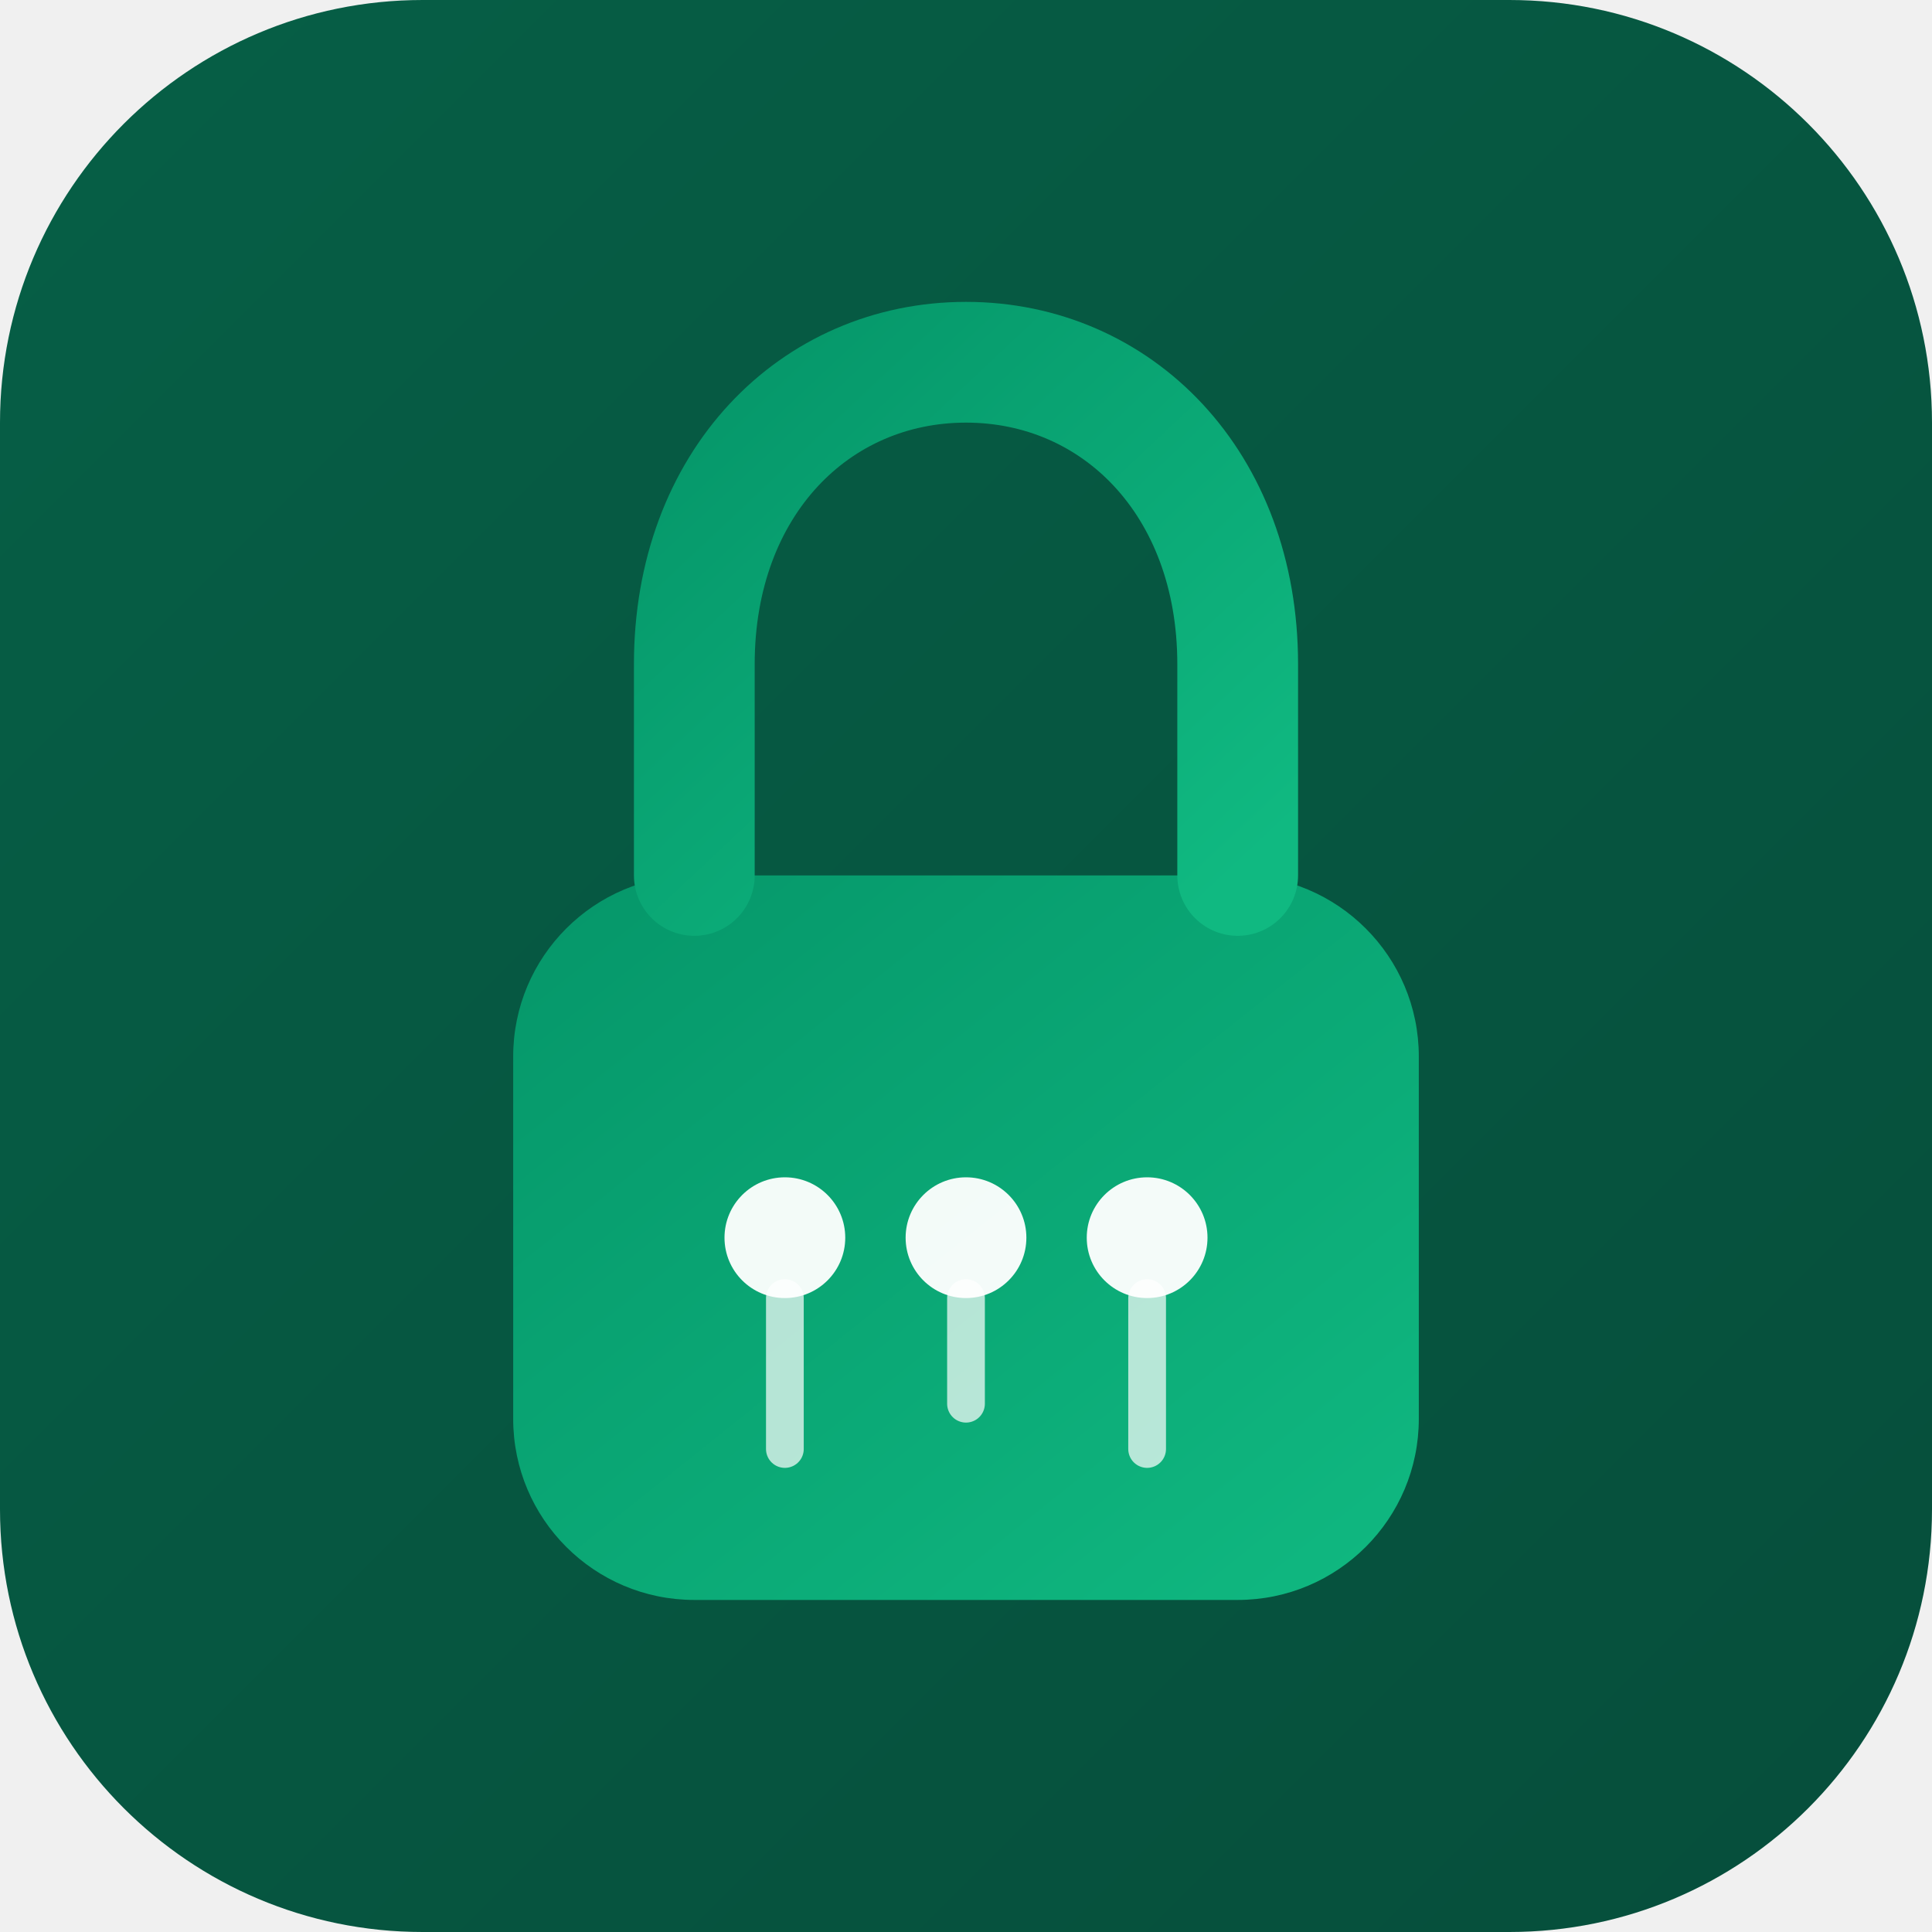
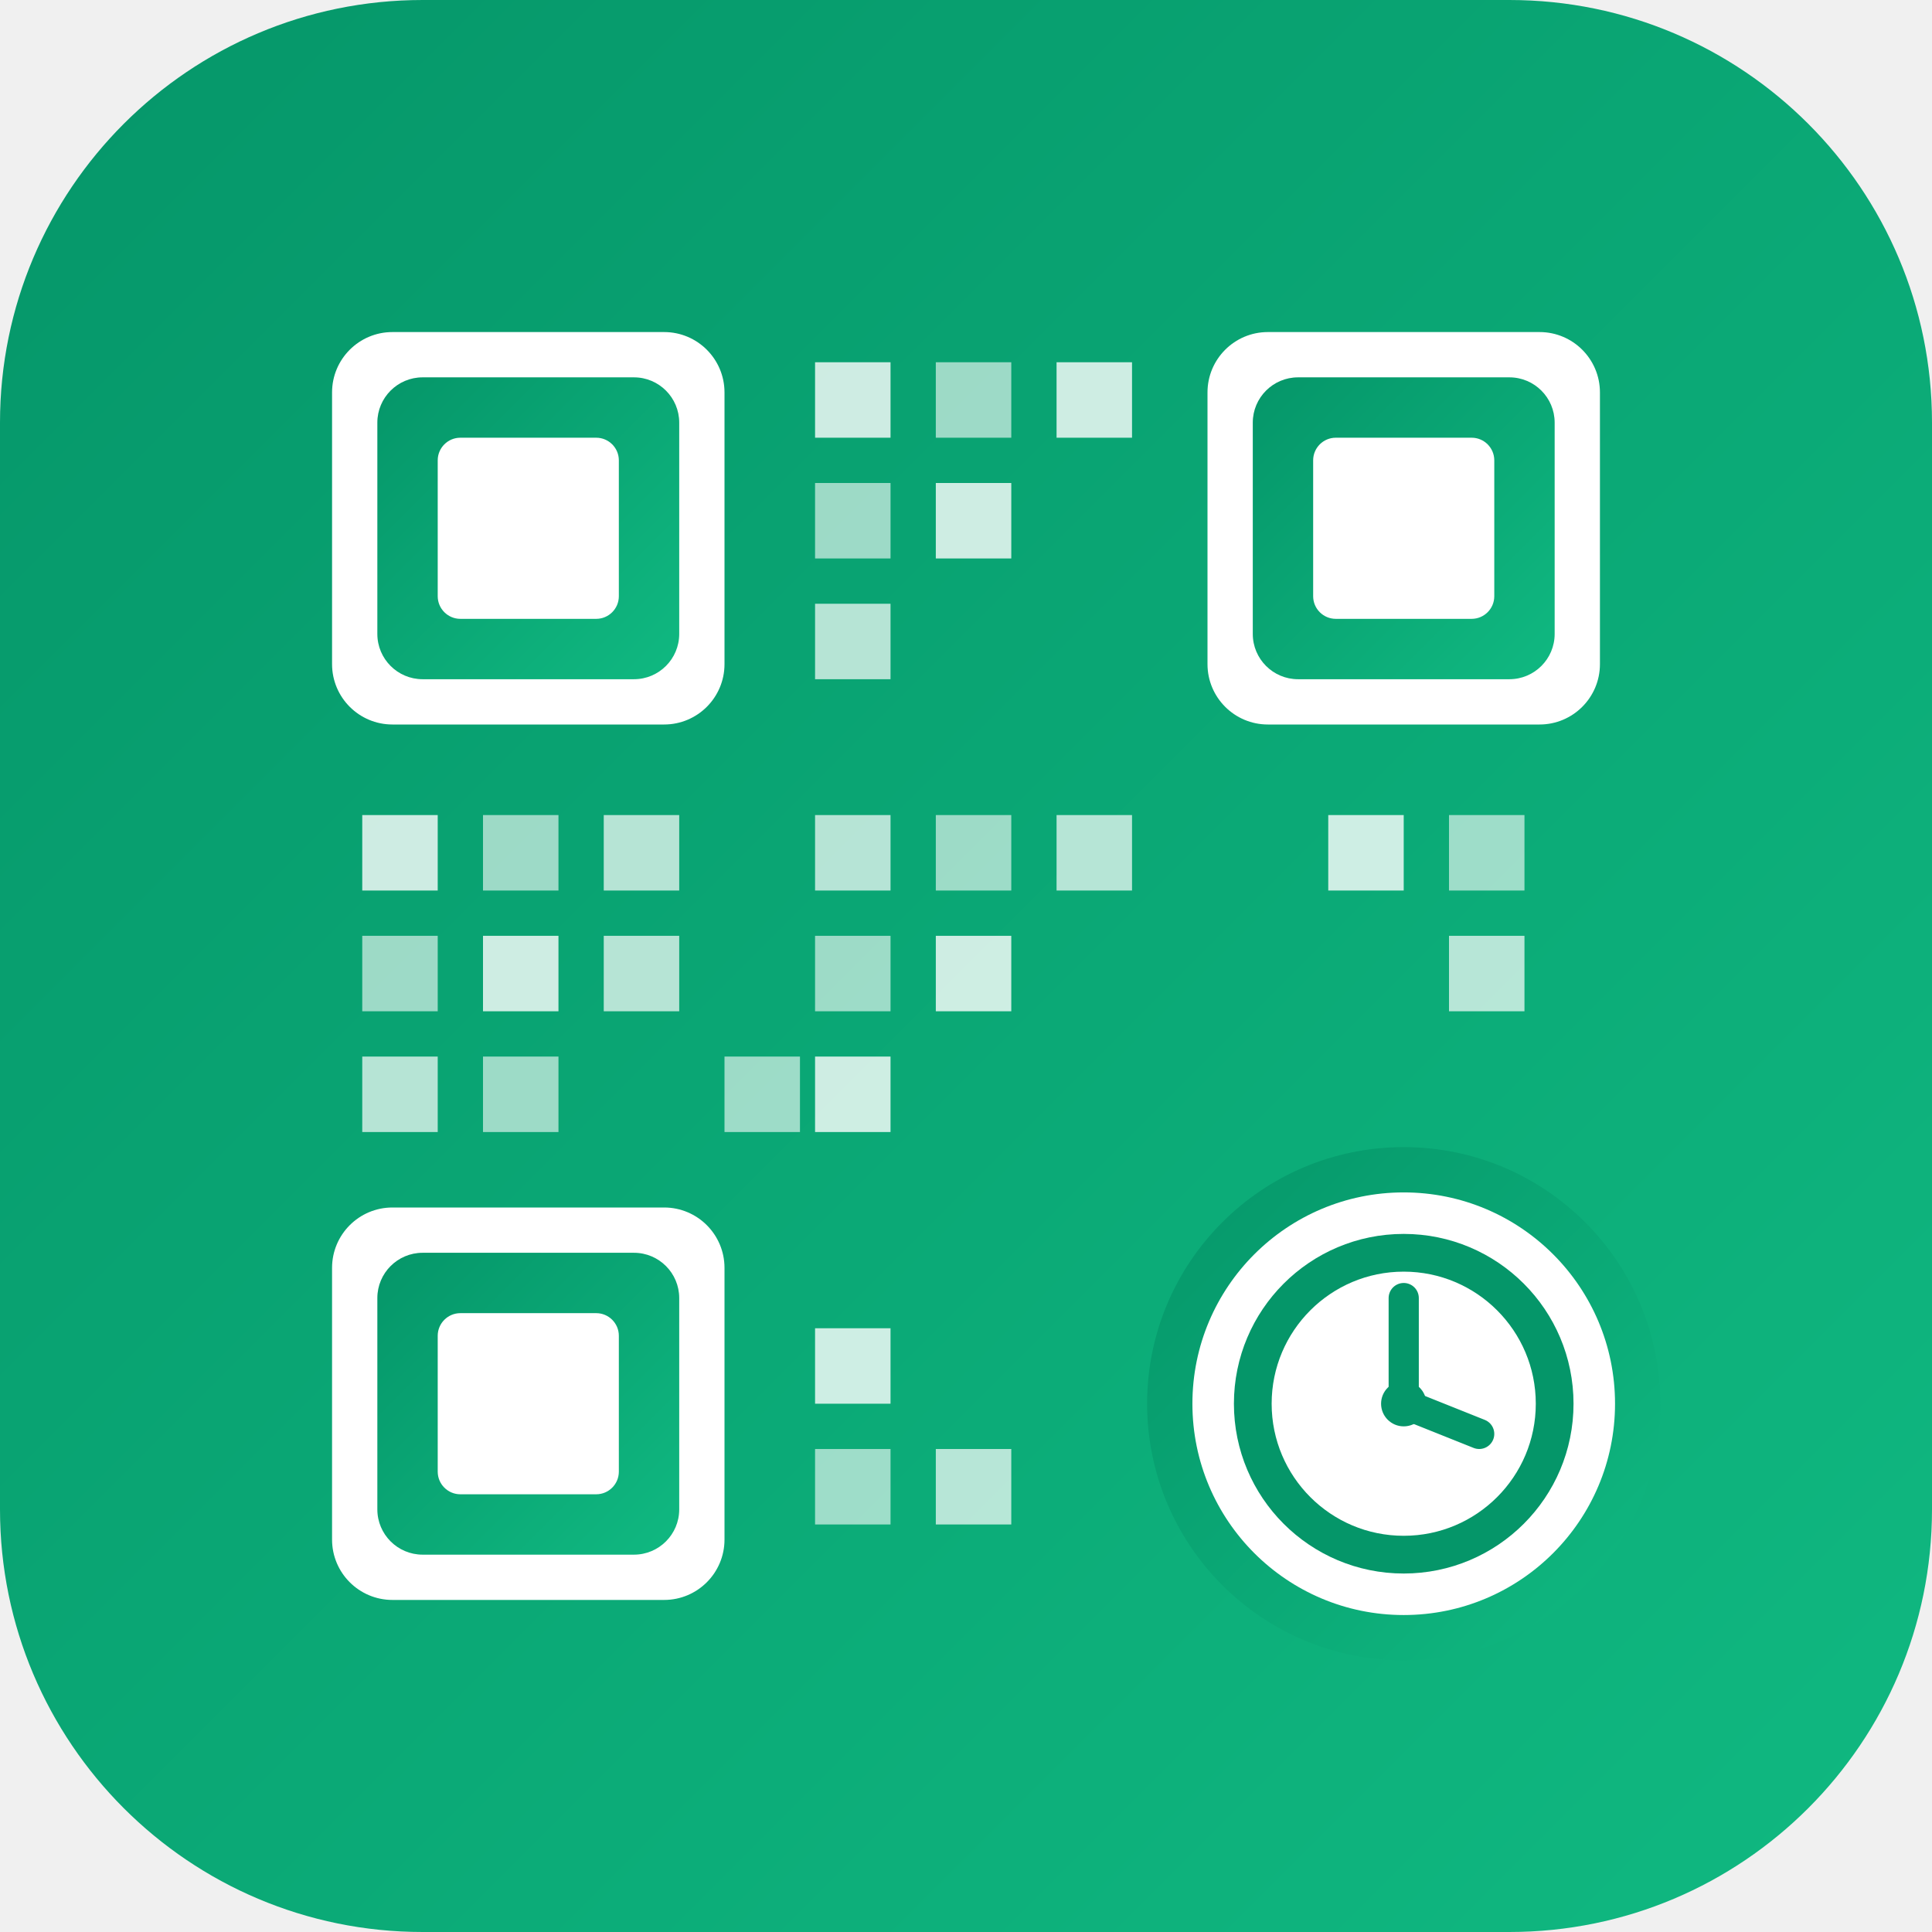
<svg xmlns="http://www.w3.org/2000/svg" width="128" height="128" viewBox="0 0 128 128">
  <defs>
    <linearGradient id="bg" x1="0%" y1="0%" x2="100%" y2="100%">
-       <stop offset="0%" style="stop-color:#065F46" />
-       <stop offset="100%" style="stop-color:#064E3B" />
-     </linearGradient>
-     <linearGradient id="lock" x1="0%" y1="0%" x2="100%" y2="100%">
      <stop offset="0%" style="stop-color:#059669" />
      <stop offset="100%" style="stop-color:#10B981" />
    </linearGradient>
  </defs>
-   <rect x="0" y="0" width="128" height="128" rx="28" fill="url(#bg)" />
-   <rect x="34" y="58" width="60" height="48" rx="12" fill="url(#lock)" />
-   <path d="M46 58 L46 44 C46 32 54 24 64 24 C74 24 82 32 82 44 L82 58" fill="none" stroke="url(#lock)" stroke-width="8" stroke-linecap="round" />
-   <circle cx="52" cy="82" r="4" fill="#fff" opacity="0.95" />
-   <circle cx="64" cy="82" r="4" fill="#fff" opacity="0.95" />
-   <circle cx="76" cy="82" r="4" fill="#fff" opacity="0.95" />
-   <line x1="52" y1="86" x2="52" y2="96" stroke="#fff" stroke-width="2.5" opacity="0.7" stroke-linecap="round" />
-   <line x1="64" y1="86" x2="64" y2="93" stroke="#fff" stroke-width="2.5" opacity="0.7" stroke-linecap="round" />
-   <line x1="76" y1="86" x2="76" y2="96" stroke="#fff" stroke-width="2.5" opacity="0.7" stroke-linecap="round" />
+   <rect width="128" height="128" rx="28" fill="url(#bg)" />
+   <rect x="22" y="22" width="26" height="26" rx="4" fill="#ffffff" />
+   <rect x="25" y="25" width="20" height="20" rx="3" fill="url(#bg)" />
+   <rect x="29" y="29" width="12" height="12" rx="1.5" fill="#ffffff" />
+   <rect x="80" y="22" width="26" height="26" rx="4" fill="#ffffff" />
+   <rect x="83" y="25" width="20" height="20" rx="3" fill="url(#bg)" />
+   <rect x="87" y="29" width="12" height="12" rx="1.5" fill="#ffffff" />
+   <rect x="22" y="80" width="26" height="26" rx="4" fill="#ffffff" />
+   <rect x="25" y="83" width="20" height="20" rx="3" fill="url(#bg)" />
+   <rect x="29" y="87" width="12" height="12" rx="1.5" fill="#ffffff" />
+   <rect x="54" y="24" width="5" height="5" fill="#ffffff" opacity="0.8" />
+   <rect x="62" y="24" width="5" height="5" fill="#ffffff" opacity="0.6" />
+   <rect x="70" y="24" width="5" height="5" fill="#ffffff" opacity="0.8" />
+   <rect x="54" y="32" width="5" height="5" fill="#ffffff" opacity="0.6" />
+   <rect x="62" y="32" width="5" height="5" fill="#ffffff" opacity="0.8" />
+   <rect x="54" y="40" width="5" height="5" fill="#ffffff" opacity="0.7" />
+   <rect x="24" y="54" width="5" height="5" fill="#ffffff" opacity="0.8" />
+   <rect x="32" y="54" width="5" height="5" fill="#ffffff" opacity="0.6" />
+   <rect x="24" y="62" width="5" height="5" fill="#ffffff" opacity="0.6" />
+   <rect x="32" y="62" width="5" height="5" fill="#ffffff" opacity="0.8" />
+   <rect x="40" y="54" width="5" height="5" fill="#ffffff" opacity="0.7" />
+   <rect x="24" y="70" width="5" height="5" fill="#ffffff" opacity="0.7" />
+   <rect x="32" y="70" width="5" height="5" fill="#ffffff" opacity="0.6" />
+   <rect x="54" y="54" width="5" height="5" fill="#ffffff" opacity="0.7" />
+   <rect x="62" y="54" width="5" height="5" fill="#ffffff" opacity="0.6" />
+   <rect x="54" y="62" width="5" height="5" fill="#ffffff" opacity="0.6" />
+   <rect x="62" y="62" width="5" height="5" fill="#ffffff" opacity="0.8" />
+   <rect x="70" y="54" width="5" height="5" fill="#ffffff" opacity="0.7" />
+   <rect x="54" y="70" width="5" height="5" fill="#ffffff" opacity="0.8" />
+   <rect x="40" y="62" width="5" height="5" fill="#ffffff" opacity="0.7" />
+   <rect x="48" y="70" width="5" height="5" fill="#ffffff" opacity="0.6" />
+   <rect x="96" y="54" width="5" height="5" fill="#ffffff" opacity="0.6" />
+   <rect x="96" y="62" width="5" height="5" fill="#ffffff" opacity="0.7" />
+   <rect x="88" y="54" width="5" height="5" fill="#ffffff" opacity="0.8" />
+   <rect x="54" y="96" width="5" height="5" fill="#ffffff" opacity="0.6" />
+   <rect x="62" y="96" width="5" height="5" fill="#ffffff" opacity="0.7" />
+   <rect x="54" y="88" width="5" height="5" fill="#ffffff" opacity="0.8" />
+   <circle cx="93" cy="93" r="17" fill="url(#bg)" />
+   <circle cx="93" cy="93" r="14" fill="#ffffff" />
+   <circle cx="93" cy="93" r="10" fill="none" stroke="#059669" stroke-width="2.5" />
+   <line x1="93" y1="93" x2="93" y2="86" stroke="#059669" stroke-width="2" stroke-linecap="round" />
+   <line x1="93" y1="93" x2="98" y2="95" stroke="#059669" stroke-width="2" stroke-linecap="round" />
+   <circle cx="93" cy="93" r="1.5" fill="#059669" />
</svg>
